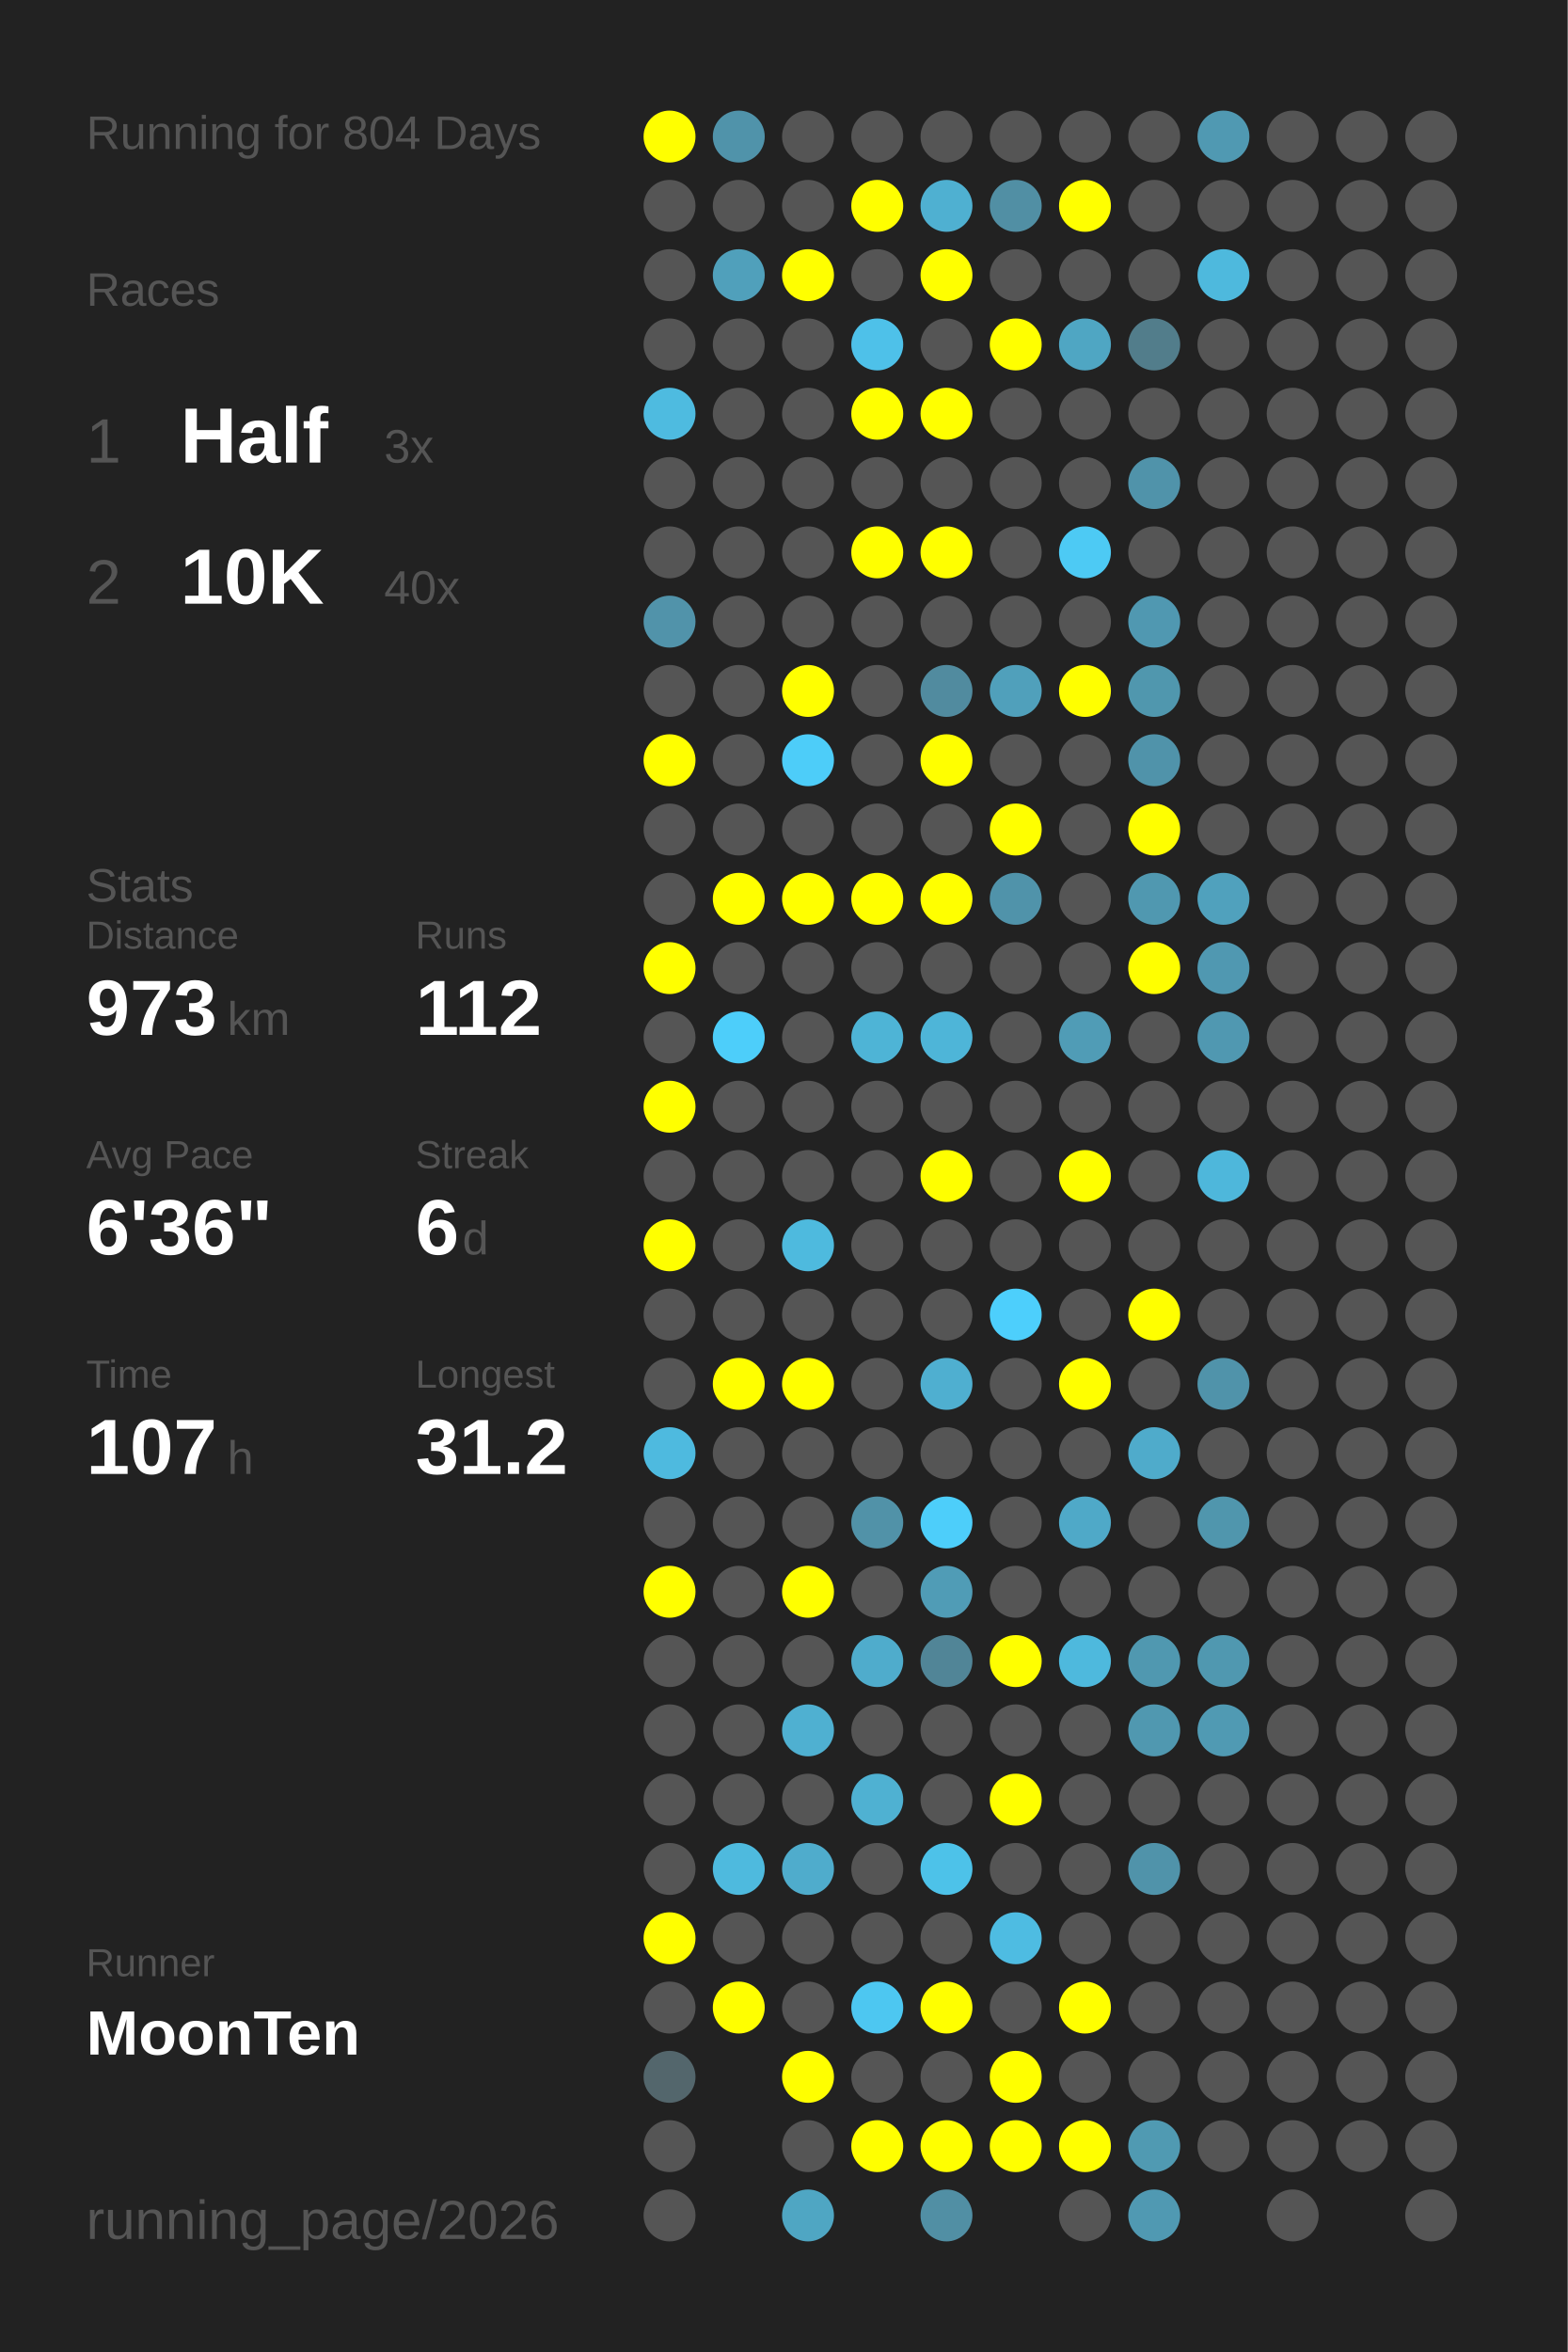
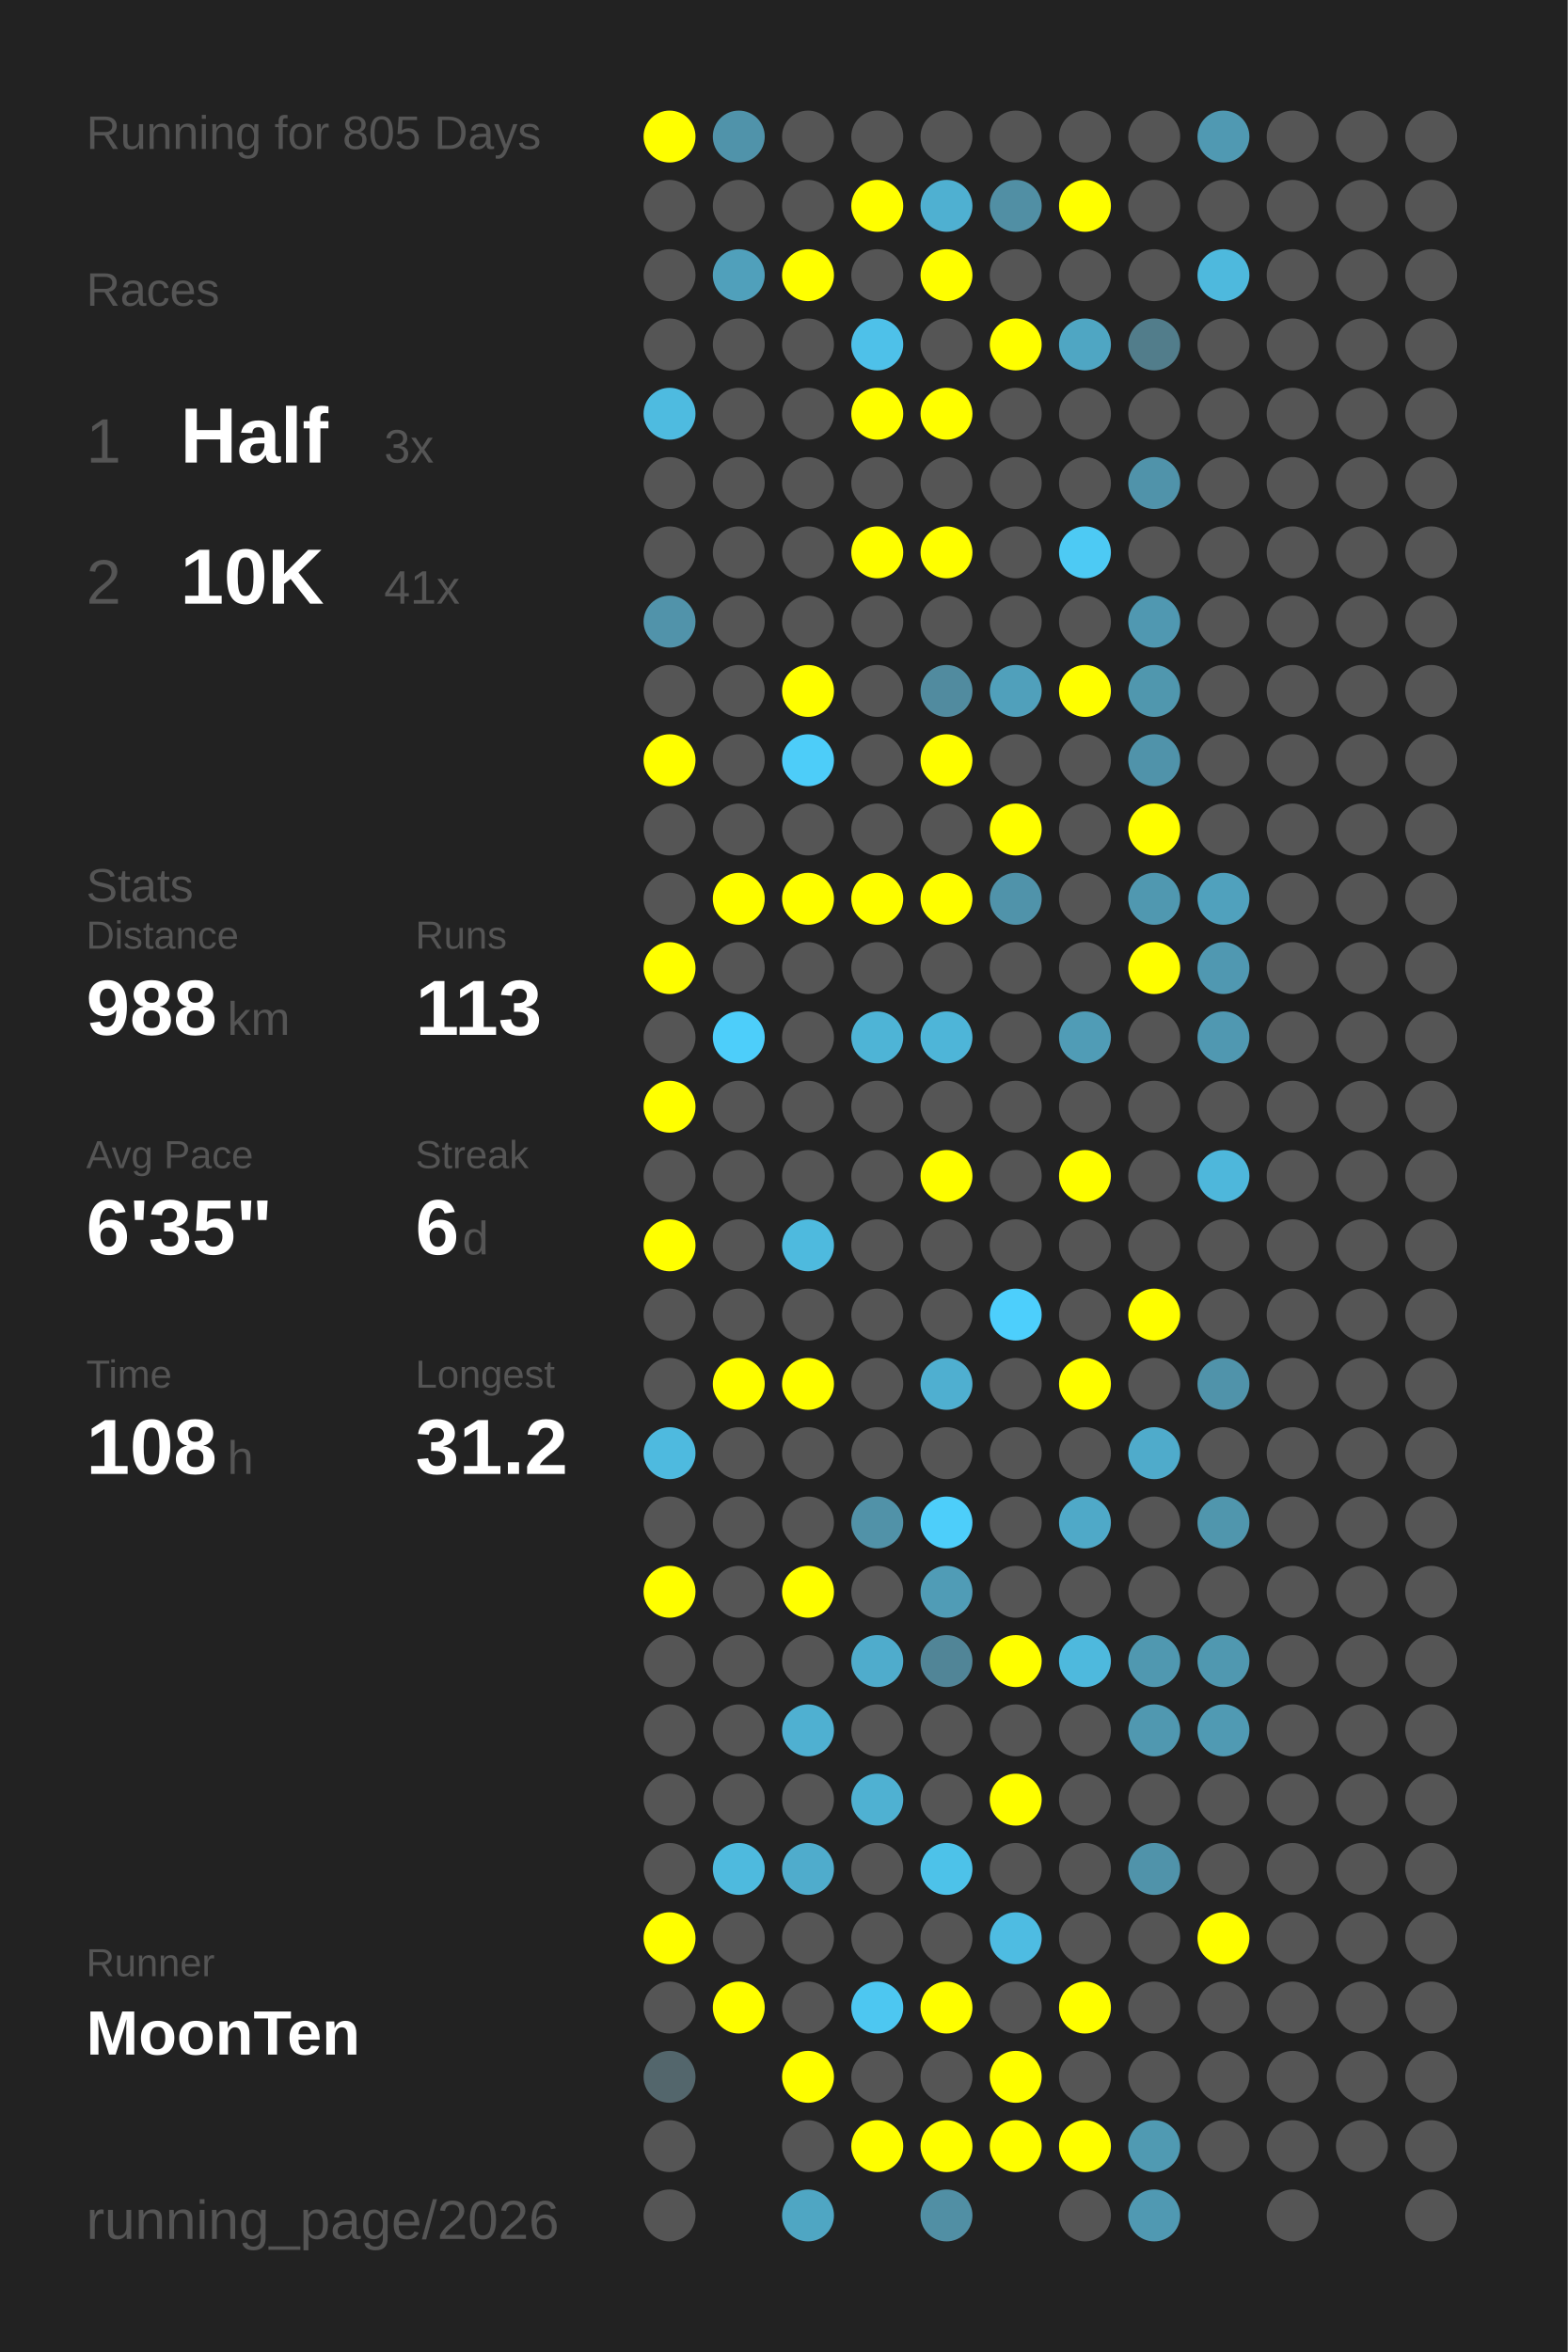
<svg xmlns="http://www.w3.org/2000/svg" baseProfile="full" height="300mm" version="1.1" viewBox="0,0,200,300" width="200mm">
  <defs />
  <rect fill="#222222" height="300" width="200" x="0" y="0" />
-   <text fill="#555555" style="font-size:6px; font-family:Arial;" x="11" y="19">Running for 804 Days</text>
+   <text fill="#555555" style="font-size:6px; font-family:Arial;" x="11" y="19">Running for 805 Days</text>
  <text fill="#555555" style="font-size:6px; font-family:Arial;" x="11" y="39">Races</text>
  <text fill="#555555" style="font-size:8px; font-family:Arial;" x="11" y="59">1</text>
  <text fill="#FFFFFF" style="font-size:10px; font-family:Arial; font-weight:bold;" x="23" y="59">Half</text>
  <text fill="#555555" style="font-size:6px; font-family:Arial;" x="49" y="59">3x</text>
  <text fill="#555555" style="font-size:8px; font-family:Arial;" x="11" y="77">2</text>
  <text fill="#FFFFFF" style="font-size:10px; font-family:Arial; font-weight:bold;" x="23" y="77">10K</text>
-   <text fill="#555555" style="font-size:6px; font-family:Arial;" x="49" y="77">40x</text>
+   <text fill="#555555" style="font-size:6px; font-family:Arial;" x="49" y="77">41x</text>
  <text fill="#555555" style="font-size:6px; font-family:Arial;" x="11" y="115">Stats</text>
  <text fill="#555555" style="font-size:5px; font-family:Arial;" x="11" y="121">Distance</text>
-   <text fill="#FFFFFF" style="font-size:10px; font-family:Arial; font-weight:bold;" x="11" y="132">973</text>
+   <text fill="#FFFFFF" style="font-size:10px; font-family:Arial; font-weight:bold;" x="11" y="132">988</text>
  <text fill="#555555" style="font-size:6px; font-family:Arial;" x="29" y="132">km</text>
  <text fill="#555555" style="font-size:5px; font-family:Arial;" x="53" y="121">Runs</text>
-   <text fill="#FFFFFF" style="font-size:10px; font-family:Arial; font-weight:bold;" x="53" y="132">112</text>
+   <text fill="#FFFFFF" style="font-size:10px; font-family:Arial; font-weight:bold;" x="53" y="132">113</text>
  <text fill="#555555" style="font-size:5px; font-family:Arial;" x="11" y="149">Avg Pace</text>
-   <text fill="#FFFFFF" style="font-size:10px; font-family:Arial; font-weight:bold;" x="11" y="160">6'36"</text>
+   <text fill="#FFFFFF" style="font-size:10px; font-family:Arial; font-weight:bold;" x="11" y="160">6'35"</text>
  <text fill="#555555" style="font-size:5px; font-family:Arial;" x="53" y="149">Streak</text>
  <text fill="#FFFFFF" style="font-size:10px; font-family:Arial; font-weight:bold;" x="53" y="160">6</text>
  <text fill="#555555" style="font-size:6px; font-family:Arial;" x="59" y="160">d</text>
  <text fill="#555555" style="font-size:5px; font-family:Arial;" x="11" y="177">Time</text>
-   <text fill="#FFFFFF" style="font-size:10px; font-family:Arial; font-weight:bold;" x="11" y="188">107</text>
+   <text fill="#FFFFFF" style="font-size:10px; font-family:Arial; font-weight:bold;" x="11" y="188">108</text>
  <text fill="#555555" style="font-size:6px; font-family:Arial;" x="29" y="188">h</text>
  <text fill="#555555" style="font-size:5px; font-family:Arial;" x="53" y="177">Longest</text>
  <text fill="#FFFFFF" style="font-size:10px; font-family:Arial; font-weight:bold;" x="53" y="188">31.2</text>
  <text fill="#555555" style="font-size:5px; font-family:Arial;" x="11" y="252.065">Runner</text>
  <text fill="#FFFFFF" style="font-size:8px; font-family:Arial; font-weight:bold;" x="11" y="262.065">MoonTen</text>
  <text fill="#555555" style="font-size:7px; font-family:Arial;" x="11" y="285.581">running_page/2026</text>
  <circle cx="85.417" cy="17.419" fill="#FFFF00" r="3.312" />
  <circle cx="85.417" cy="26.258" fill="#555555" r="3.312" />
  <circle cx="85.417" cy="35.097" fill="#555555" r="3.312" />
  <circle cx="85.417" cy="43.935" fill="#555555" r="3.312" />
  <circle cx="85.417" cy="52.774" fill="#4ebbe0" r="3.312" />
  <circle cx="85.417" cy="61.613" fill="#555555" r="3.312" />
  <circle cx="85.417" cy="70.452" fill="#555555" r="3.312" />
  <circle cx="85.417" cy="79.29" fill="#5193aa" r="3.312" />
  <circle cx="85.417" cy="88.129" fill="#555555" r="3.312" />
  <circle cx="85.417" cy="96.968" fill="#FFFF00" r="3.312" />
  <circle cx="85.417" cy="105.806" fill="#555555" r="3.312" />
  <circle cx="85.417" cy="114.645" fill="#555555" r="3.312" />
  <circle cx="85.417" cy="123.484" fill="#FFFF00" r="3.312" />
  <circle cx="85.417" cy="132.323" fill="#555555" r="3.312" />
  <circle cx="85.417" cy="141.161" fill="#FFFF00" r="3.312" />
  <circle cx="85.417" cy="150" fill="#555555" r="3.312" />
  <circle cx="85.417" cy="158.839" fill="#FFFF00" r="3.312" />
  <circle cx="85.417" cy="167.677" fill="#555555" r="3.312" />
  <circle cx="85.417" cy="176.516" fill="#555555" r="3.312" />
  <circle cx="85.417" cy="185.355" fill="#4ebadf" r="3.312" />
  <circle cx="85.417" cy="194.194" fill="#555555" r="3.312" />
  <circle cx="85.417" cy="203.032" fill="#FFFF00" r="3.312" />
  <circle cx="85.417" cy="211.871" fill="#555555" r="3.312" />
  <circle cx="85.417" cy="220.71" fill="#555555" r="3.312" />
  <circle cx="85.417" cy="229.548" fill="#555555" r="3.312" />
  <circle cx="85.417" cy="238.387" fill="#555555" r="3.312" />
  <circle cx="85.417" cy="247.226" fill="#FFFF00" r="3.312" />
  <circle cx="85.417" cy="256.065" fill="#555555" r="3.312" />
  <circle cx="85.417" cy="264.903" fill="#53666c" r="3.312" />
  <circle cx="85.417" cy="273.742" fill="#555555" r="3.312" />
  <circle cx="85.417" cy="282.581" fill="#555555" r="3.312" />
  <circle cx="94.25" cy="17.419" fill="#5093aa" r="3.312" />
  <circle cx="94.25" cy="26.258" fill="#555555" r="3.312" />
  <circle cx="94.25" cy="35.097" fill="#50a0bb" r="3.312" />
  <circle cx="94.25" cy="43.935" fill="#555555" r="3.312" />
  <circle cx="94.25" cy="52.774" fill="#555555" r="3.312" />
  <circle cx="94.25" cy="61.613" fill="#555555" r="3.312" />
  <circle cx="94.25" cy="70.452" fill="#555555" r="3.312" />
  <circle cx="94.25" cy="79.29" fill="#555555" r="3.312" />
  <circle cx="94.25" cy="88.129" fill="#555555" r="3.312" />
  <circle cx="94.25" cy="96.968" fill="#555555" r="3.312" />
  <circle cx="94.25" cy="105.806" fill="#555555" r="3.312" />
  <circle cx="94.25" cy="114.645" fill="#FFFF00" r="3.312" />
  <circle cx="94.25" cy="123.484" fill="#555555" r="3.312" />
  <circle cx="94.25" cy="132.323" fill="#4dcefa" r="3.312" />
  <circle cx="94.25" cy="141.161" fill="#555555" r="3.312" />
  <circle cx="94.25" cy="150" fill="#555555" r="3.312" />
  <circle cx="94.25" cy="158.839" fill="#555555" r="3.312" />
  <circle cx="94.25" cy="167.677" fill="#555555" r="3.312" />
  <circle cx="94.25" cy="176.516" fill="#FFFF00" r="3.312" />
  <circle cx="94.25" cy="185.355" fill="#555555" r="3.312" />
  <circle cx="94.25" cy="194.194" fill="#555555" r="3.312" />
  <circle cx="94.25" cy="203.032" fill="#555555" r="3.312" />
  <circle cx="94.25" cy="211.871" fill="#555555" r="3.312" />
  <circle cx="94.25" cy="220.71" fill="#555555" r="3.312" />
  <circle cx="94.25" cy="229.548" fill="#555555" r="3.312" />
  <circle cx="94.25" cy="238.387" fill="#4ebade" r="3.312" />
  <circle cx="94.25" cy="247.226" fill="#555555" r="3.312" />
  <circle cx="94.25" cy="256.065" fill="#FFFF00" r="3.312" />
  <circle cx="103.083" cy="17.419" fill="#555555" r="3.312" />
  <circle cx="103.083" cy="26.258" fill="#555555" r="3.312" />
  <circle cx="103.083" cy="35.097" fill="#FFFF00" r="3.312" />
  <circle cx="103.083" cy="43.935" fill="#555555" r="3.312" />
  <circle cx="103.083" cy="52.774" fill="#555555" r="3.312" />
  <circle cx="103.083" cy="61.613" fill="#555555" r="3.312" />
  <circle cx="103.083" cy="70.452" fill="#555555" r="3.312" />
  <circle cx="103.083" cy="79.29" fill="#555555" r="3.312" />
  <circle cx="103.083" cy="88.129" fill="#FFFF00" r="3.312" />
  <circle cx="103.083" cy="96.968" fill="#4dcdf9" r="3.312" />
  <circle cx="103.083" cy="105.806" fill="#555555" r="3.312" />
  <circle cx="103.083" cy="114.645" fill="#FFFF00" r="3.312" />
  <circle cx="103.083" cy="123.484" fill="#555555" r="3.312" />
  <circle cx="103.083" cy="132.323" fill="#555555" r="3.312" />
  <circle cx="103.083" cy="141.161" fill="#555555" r="3.312" />
  <circle cx="103.083" cy="150" fill="#555555" r="3.312" />
  <circle cx="103.083" cy="158.839" fill="#4ebade" r="3.312" />
  <circle cx="103.083" cy="167.677" fill="#555555" r="3.312" />
  <circle cx="103.083" cy="176.516" fill="#FFFF00" r="3.312" />
  <circle cx="103.083" cy="185.355" fill="#555555" r="3.312" />
  <circle cx="103.083" cy="194.194" fill="#555555" r="3.312" />
  <circle cx="103.083" cy="203.032" fill="#FFFF00" r="3.312" />
  <circle cx="103.083" cy="211.871" fill="#555555" r="3.312" />
  <circle cx="103.083" cy="220.71" fill="#4fb0d1" r="3.312" />
  <circle cx="103.083" cy="229.548" fill="#555555" r="3.312" />
  <circle cx="103.083" cy="238.387" fill="#4faccc" r="3.312" />
  <circle cx="103.083" cy="247.226" fill="#555555" r="3.312" />
  <circle cx="103.083" cy="256.065" fill="#555555" r="3.312" />
  <circle cx="103.083" cy="264.903" fill="#FFFF00" r="3.312" />
  <circle cx="103.083" cy="273.742" fill="#555555" r="3.312" />
  <circle cx="103.083" cy="282.581" fill="#4fa6c3" r="3.312" />
  <circle cx="111.917" cy="17.419" fill="#555555" r="3.312" />
  <circle cx="111.917" cy="26.258" fill="#FFFF00" r="3.312" />
  <circle cx="111.917" cy="35.097" fill="#555555" r="3.312" />
  <circle cx="111.917" cy="43.935" fill="#4ec1e9" r="3.312" />
  <circle cx="111.917" cy="52.774" fill="#FFFF00" r="3.312" />
  <circle cx="111.917" cy="61.613" fill="#555555" r="3.312" />
  <circle cx="111.917" cy="70.452" fill="#FFFF00" r="3.312" />
  <circle cx="111.917" cy="79.29" fill="#555555" r="3.312" />
  <circle cx="111.917" cy="88.129" fill="#555555" r="3.312" />
  <circle cx="111.917" cy="96.968" fill="#555555" r="3.312" />
  <circle cx="111.917" cy="105.806" fill="#555555" r="3.312" />
  <circle cx="111.917" cy="114.645" fill="#FFFF00" r="3.312" />
  <circle cx="111.917" cy="123.484" fill="#555555" r="3.312" />
  <circle cx="111.917" cy="132.323" fill="#4eb4d6" r="3.312" />
  <circle cx="111.917" cy="141.161" fill="#555555" r="3.312" />
  <circle cx="111.917" cy="150" fill="#555555" r="3.312" />
  <circle cx="111.917" cy="158.839" fill="#555555" r="3.312" />
  <circle cx="111.917" cy="167.677" fill="#555555" r="3.312" />
  <circle cx="111.917" cy="176.516" fill="#555555" r="3.312" />
  <circle cx="111.917" cy="185.355" fill="#555555" r="3.312" />
  <circle cx="111.917" cy="194.194" fill="#5192a8" r="3.312" />
  <circle cx="111.917" cy="203.032" fill="#555555" r="3.312" />
  <circle cx="111.917" cy="211.871" fill="#4faccc" r="3.312" />
  <circle cx="111.917" cy="220.71" fill="#555555" r="3.312" />
  <circle cx="111.917" cy="229.548" fill="#4fb1d2" r="3.312" />
  <circle cx="111.917" cy="238.387" fill="#555555" r="3.312" />
  <circle cx="111.917" cy="247.226" fill="#555555" r="3.312" />
  <circle cx="111.917" cy="256.065" fill="#4dc7f1" r="3.312" />
  <circle cx="111.917" cy="264.903" fill="#555555" r="3.312" />
  <circle cx="111.917" cy="273.742" fill="#FFFF00" r="3.312" />
  <circle cx="120.75" cy="17.419" fill="#555555" r="3.312" />
  <circle cx="120.75" cy="26.258" fill="#4fb0d1" r="3.312" />
  <circle cx="120.75" cy="35.097" fill="#FFFF00" r="3.312" />
  <circle cx="120.75" cy="43.935" fill="#555555" r="3.312" />
  <circle cx="120.75" cy="52.774" fill="#FFFF00" r="3.312" />
  <circle cx="120.75" cy="61.613" fill="#555555" r="3.312" />
  <circle cx="120.75" cy="70.452" fill="#FFFF00" r="3.312" />
  <circle cx="120.75" cy="79.29" fill="#555555" r="3.312" />
  <circle cx="120.75" cy="88.129" fill="#518b9f" r="3.312" />
  <circle cx="120.75" cy="96.968" fill="#FFFF00" r="3.312" />
  <circle cx="120.75" cy="105.806" fill="#555555" r="3.312" />
  <circle cx="120.75" cy="114.645" fill="#FFFF00" r="3.312" />
  <circle cx="120.75" cy="123.484" fill="#555555" r="3.312" />
  <circle cx="120.75" cy="132.323" fill="#4eb5d8" r="3.312" />
  <circle cx="120.75" cy="141.161" fill="#555555" r="3.312" />
  <circle cx="120.75" cy="150" fill="#FFFF00" r="3.312" />
  <circle cx="120.75" cy="158.839" fill="#555555" r="3.312" />
  <circle cx="120.75" cy="167.677" fill="#555555" r="3.312" />
  <circle cx="120.75" cy="176.516" fill="#4fafd0" r="3.312" />
  <circle cx="120.75" cy="185.355" fill="#555555" r="3.312" />
  <circle cx="120.75" cy="194.194" fill="#4dcefa" r="3.312" />
  <circle cx="120.75" cy="203.032" fill="#509cb6" r="3.312" />
  <circle cx="120.75" cy="211.871" fill="#518597" r="3.312" />
  <circle cx="120.75" cy="220.71" fill="#555555" r="3.312" />
  <circle cx="120.75" cy="229.548" fill="#555555" r="3.312" />
  <circle cx="120.75" cy="238.387" fill="#4dc2e9" r="3.312" />
  <circle cx="120.75" cy="247.226" fill="#555555" r="3.312" />
  <circle cx="120.75" cy="256.065" fill="#FFFF00" r="3.312" />
  <circle cx="120.75" cy="264.903" fill="#555555" r="3.312" />
  <circle cx="120.75" cy="273.742" fill="#FFFF00" r="3.312" />
  <circle cx="120.75" cy="282.581" fill="#518fa4" r="3.312" />
  <circle cx="129.583" cy="17.419" fill="#555555" r="3.312" />
  <circle cx="129.583" cy="26.258" fill="#518fa4" r="3.312" />
  <circle cx="129.583" cy="35.097" fill="#555555" r="3.312" />
  <circle cx="129.583" cy="43.935" fill="#FFFF00" r="3.312" />
  <circle cx="129.583" cy="52.774" fill="#555555" r="3.312" />
  <circle cx="129.583" cy="61.613" fill="#555555" r="3.312" />
  <circle cx="129.583" cy="70.452" fill="#555555" r="3.312" />
  <circle cx="129.583" cy="79.29" fill="#555555" r="3.312" />
  <circle cx="129.583" cy="88.129" fill="#50a0bb" r="3.312" />
  <circle cx="129.583" cy="96.968" fill="#555555" r="3.312" />
  <circle cx="129.583" cy="105.806" fill="#FFFF00" r="3.312" />
  <circle cx="129.583" cy="114.645" fill="#5093aa" r="3.312" />
  <circle cx="129.583" cy="123.484" fill="#555555" r="3.312" />
  <circle cx="129.583" cy="132.323" fill="#555555" r="3.312" />
  <circle cx="129.583" cy="141.161" fill="#555555" r="3.312" />
  <circle cx="129.583" cy="150" fill="#555555" r="3.312" />
  <circle cx="129.583" cy="158.839" fill="#555555" r="3.312" />
  <circle cx="129.583" cy="167.677" fill="#4dcffc" r="3.312" />
  <circle cx="129.583" cy="176.516" fill="#555555" r="3.312" />
  <circle cx="129.583" cy="185.355" fill="#555555" r="3.312" />
  <circle cx="129.583" cy="194.194" fill="#555555" r="3.312" />
  <circle cx="129.583" cy="203.032" fill="#555555" r="3.312" />
  <circle cx="129.583" cy="211.871" fill="#FFFF00" r="3.312" />
  <circle cx="129.583" cy="220.71" fill="#555555" r="3.312" />
  <circle cx="129.583" cy="229.548" fill="#FFFF00" r="3.312" />
  <circle cx="129.583" cy="238.387" fill="#555555" r="3.312" />
  <circle cx="129.583" cy="247.226" fill="#4ebce2" r="3.312" />
  <circle cx="129.583" cy="256.065" fill="#555555" r="3.312" />
  <circle cx="129.583" cy="264.903" fill="#FFFF00" r="3.312" />
  <circle cx="129.583" cy="273.742" fill="#FFFF00" r="3.312" />
  <circle cx="138.417" cy="17.419" fill="#555555" r="3.312" />
  <circle cx="138.417" cy="26.258" fill="#FFFF00" r="3.312" />
  <circle cx="138.417" cy="35.097" fill="#555555" r="3.312" />
  <circle cx="138.417" cy="43.935" fill="#4fa6c3" r="3.312" />
  <circle cx="138.417" cy="52.774" fill="#555555" r="3.312" />
  <circle cx="138.417" cy="61.613" fill="#555555" r="3.312" />
  <circle cx="138.417" cy="70.452" fill="#4dcaf4" r="3.312" />
  <circle cx="138.417" cy="79.29" fill="#555555" r="3.312" />
  <circle cx="138.417" cy="88.129" fill="#FFFF00" r="3.312" />
  <circle cx="138.417" cy="96.968" fill="#555555" r="3.312" />
  <circle cx="138.417" cy="105.806" fill="#555555" r="3.312" />
  <circle cx="138.417" cy="114.645" fill="#555555" r="3.312" />
  <circle cx="138.417" cy="123.484" fill="#555555" r="3.312" />
  <circle cx="138.417" cy="132.323" fill="#509cb6" r="3.312" />
  <circle cx="138.417" cy="141.161" fill="#555555" r="3.312" />
  <circle cx="138.417" cy="150" fill="#FFFF00" r="3.312" />
  <circle cx="138.417" cy="158.839" fill="#555555" r="3.312" />
  <circle cx="138.417" cy="167.677" fill="#555555" r="3.312" />
  <circle cx="138.417" cy="176.516" fill="#FFFF00" r="3.312" />
  <circle cx="138.417" cy="185.355" fill="#555555" r="3.312" />
  <circle cx="138.417" cy="194.194" fill="#4fa9c8" r="3.312" />
  <circle cx="138.417" cy="203.032" fill="#555555" r="3.312" />
  <circle cx="138.417" cy="211.871" fill="#4eb9dd" r="3.312" />
  <circle cx="138.417" cy="220.71" fill="#555555" r="3.312" />
  <circle cx="138.417" cy="229.548" fill="#555555" r="3.312" />
  <circle cx="138.417" cy="238.387" fill="#555555" r="3.312" />
  <circle cx="138.417" cy="247.226" fill="#555555" r="3.312" />
  <circle cx="138.417" cy="256.065" fill="#FFFF00" r="3.312" />
  <circle cx="138.417" cy="264.903" fill="#555555" r="3.312" />
  <circle cx="138.417" cy="273.742" fill="#FFFF00" r="3.312" />
  <circle cx="138.417" cy="282.581" fill="#555555" r="3.312" />
  <circle cx="147.25" cy="17.419" fill="#555555" r="3.312" />
  <circle cx="147.25" cy="26.258" fill="#555555" r="3.312" />
  <circle cx="147.25" cy="35.097" fill="#555555" r="3.312" />
  <circle cx="147.25" cy="43.935" fill="#527d8b" r="3.312" />
  <circle cx="147.25" cy="52.774" fill="#555555" r="3.312" />
  <circle cx="147.25" cy="61.613" fill="#5093aa" r="3.312" />
  <circle cx="147.25" cy="70.452" fill="#555555" r="3.312" />
  <circle cx="147.25" cy="79.29" fill="#5098b1" r="3.312" />
  <circle cx="147.25" cy="88.129" fill="#5097ae" r="3.312" />
  <circle cx="147.25" cy="96.968" fill="#5093aa" r="3.312" />
  <circle cx="147.25" cy="105.806" fill="#FFFF00" r="3.312" />
  <circle cx="147.25" cy="114.645" fill="#5098b0" r="3.312" />
  <circle cx="147.25" cy="123.484" fill="#FFFF00" r="3.312" />
  <circle cx="147.25" cy="132.323" fill="#555555" r="3.312" />
  <circle cx="147.25" cy="141.161" fill="#555555" r="3.312" />
  <circle cx="147.25" cy="150" fill="#555555" r="3.312" />
  <circle cx="147.25" cy="158.839" fill="#555555" r="3.312" />
  <circle cx="147.25" cy="167.677" fill="#FFFF00" r="3.312" />
  <circle cx="147.25" cy="176.516" fill="#555555" r="3.312" />
  <circle cx="147.25" cy="185.355" fill="#4fabcb" r="3.312" />
  <circle cx="147.25" cy="194.194" fill="#555555" r="3.312" />
  <circle cx="147.25" cy="203.032" fill="#555555" r="3.312" />
  <circle cx="147.25" cy="211.871" fill="#5098b0" r="3.312" />
  <circle cx="147.25" cy="220.71" fill="#5098b0" r="3.312" />
  <circle cx="147.25" cy="229.548" fill="#555555" r="3.312" />
  <circle cx="147.25" cy="238.387" fill="#5093aa" r="3.312" />
  <circle cx="147.25" cy="247.226" fill="#555555" r="3.312" />
  <circle cx="147.25" cy="256.065" fill="#555555" r="3.312" />
  <circle cx="147.25" cy="264.903" fill="#555555" r="3.312" />
  <circle cx="147.25" cy="273.742" fill="#509ab2" r="3.312" />
  <circle cx="147.25" cy="282.581" fill="#5099b2" r="3.312" />
  <circle cx="156.083" cy="17.419" fill="#5099b2" r="3.312" />
  <circle cx="156.083" cy="26.258" fill="#555555" r="3.312" />
  <circle cx="156.083" cy="35.097" fill="#4eb9dd" r="3.312" />
  <circle cx="156.083" cy="43.935" fill="#555555" r="3.312" />
  <circle cx="156.083" cy="52.774" fill="#555555" r="3.312" />
  <circle cx="156.083" cy="61.613" fill="#555555" r="3.312" />
  <circle cx="156.083" cy="70.452" fill="#555555" r="3.312" />
  <circle cx="156.083" cy="79.29" fill="#555555" r="3.312" />
  <circle cx="156.083" cy="88.129" fill="#555555" r="3.312" />
  <circle cx="156.083" cy="96.968" fill="#555555" r="3.312" />
  <circle cx="156.083" cy="105.806" fill="#555555" r="3.312" />
  <circle cx="156.083" cy="114.645" fill="#50a1bd" r="3.312" />
  <circle cx="156.083" cy="123.484" fill="#5098b1" r="3.312" />
  <circle cx="156.083" cy="132.323" fill="#5098b1" r="3.312" />
  <circle cx="156.083" cy="141.161" fill="#555555" r="3.312" />
  <circle cx="156.083" cy="150" fill="#4eb7db" r="3.312" />
  <circle cx="156.083" cy="158.839" fill="#555555" r="3.312" />
  <circle cx="156.083" cy="167.677" fill="#555555" r="3.312" />
  <circle cx="156.083" cy="176.516" fill="#5093aa" r="3.312" />
  <circle cx="156.083" cy="185.355" fill="#555555" r="3.312" />
  <circle cx="156.083" cy="194.194" fill="#5096ad" r="3.312" />
  <circle cx="156.083" cy="203.032" fill="#555555" r="3.312" />
  <circle cx="156.083" cy="211.871" fill="#5098b0" r="3.312" />
  <circle cx="156.083" cy="220.71" fill="#509ab3" r="3.312" />
  <circle cx="156.083" cy="229.548" fill="#555555" r="3.312" />
  <circle cx="156.083" cy="238.387" fill="#555555" r="3.312" />
-   <circle cx="156.083" cy="247.226" fill="#555555" r="3.312" />
+   <circle cx="156.083" cy="247.226" fill="#FFFF00" r="3.312" />
  <circle cx="156.083" cy="256.065" fill="#555555" r="3.312" />
  <circle cx="156.083" cy="264.903" fill="#555555" r="3.312" />
  <circle cx="156.083" cy="273.742" fill="#555555" r="3.312" />
  <circle cx="164.917" cy="17.419" fill="#555555" r="3.312" />
  <circle cx="164.917" cy="26.258" fill="#555555" r="3.312" />
  <circle cx="164.917" cy="35.097" fill="#555555" r="3.312" />
  <circle cx="164.917" cy="43.935" fill="#555555" r="3.312" />
  <circle cx="164.917" cy="52.774" fill="#555555" r="3.312" />
  <circle cx="164.917" cy="61.613" fill="#555555" r="3.312" />
  <circle cx="164.917" cy="70.452" fill="#555555" r="3.312" />
  <circle cx="164.917" cy="79.29" fill="#555555" r="3.312" />
  <circle cx="164.917" cy="88.129" fill="#555555" r="3.312" />
  <circle cx="164.917" cy="96.968" fill="#555555" r="3.312" />
  <circle cx="164.917" cy="105.806" fill="#555555" r="3.312" />
  <circle cx="164.917" cy="114.645" fill="#555555" r="3.312" />
  <circle cx="164.917" cy="123.484" fill="#555555" r="3.312" />
  <circle cx="164.917" cy="132.323" fill="#555555" r="3.312" />
  <circle cx="164.917" cy="141.161" fill="#555555" r="3.312" />
  <circle cx="164.917" cy="150" fill="#555555" r="3.312" />
  <circle cx="164.917" cy="158.839" fill="#555555" r="3.312" />
  <circle cx="164.917" cy="167.677" fill="#555555" r="3.312" />
  <circle cx="164.917" cy="176.516" fill="#555555" r="3.312" />
  <circle cx="164.917" cy="185.355" fill="#555555" r="3.312" />
  <circle cx="164.917" cy="194.194" fill="#555555" r="3.312" />
  <circle cx="164.917" cy="203.032" fill="#555555" r="3.312" />
  <circle cx="164.917" cy="211.871" fill="#555555" r="3.312" />
  <circle cx="164.917" cy="220.71" fill="#555555" r="3.312" />
  <circle cx="164.917" cy="229.548" fill="#555555" r="3.312" />
  <circle cx="164.917" cy="238.387" fill="#555555" r="3.312" />
  <circle cx="164.917" cy="247.226" fill="#555555" r="3.312" />
  <circle cx="164.917" cy="256.065" fill="#555555" r="3.312" />
  <circle cx="164.917" cy="264.903" fill="#555555" r="3.312" />
  <circle cx="164.917" cy="273.742" fill="#555555" r="3.312" />
  <circle cx="164.917" cy="282.581" fill="#555555" r="3.312" />
  <circle cx="173.75" cy="17.419" fill="#555555" r="3.312" />
  <circle cx="173.75" cy="26.258" fill="#555555" r="3.312" />
  <circle cx="173.75" cy="35.097" fill="#555555" r="3.312" />
  <circle cx="173.75" cy="43.935" fill="#555555" r="3.312" />
  <circle cx="173.75" cy="52.774" fill="#555555" r="3.312" />
  <circle cx="173.75" cy="61.613" fill="#555555" r="3.312" />
  <circle cx="173.75" cy="70.452" fill="#555555" r="3.312" />
  <circle cx="173.75" cy="79.29" fill="#555555" r="3.312" />
  <circle cx="173.75" cy="88.129" fill="#555555" r="3.312" />
  <circle cx="173.75" cy="96.968" fill="#555555" r="3.312" />
  <circle cx="173.75" cy="105.806" fill="#555555" r="3.312" />
  <circle cx="173.75" cy="114.645" fill="#555555" r="3.312" />
  <circle cx="173.75" cy="123.484" fill="#555555" r="3.312" />
  <circle cx="173.75" cy="132.323" fill="#555555" r="3.312" />
  <circle cx="173.75" cy="141.161" fill="#555555" r="3.312" />
  <circle cx="173.75" cy="150" fill="#555555" r="3.312" />
  <circle cx="173.75" cy="158.839" fill="#555555" r="3.312" />
  <circle cx="173.75" cy="167.677" fill="#555555" r="3.312" />
  <circle cx="173.75" cy="176.516" fill="#555555" r="3.312" />
  <circle cx="173.75" cy="185.355" fill="#555555" r="3.312" />
  <circle cx="173.75" cy="194.194" fill="#555555" r="3.312" />
  <circle cx="173.75" cy="203.032" fill="#555555" r="3.312" />
  <circle cx="173.75" cy="211.871" fill="#555555" r="3.312" />
  <circle cx="173.75" cy="220.71" fill="#555555" r="3.312" />
  <circle cx="173.75" cy="229.548" fill="#555555" r="3.312" />
  <circle cx="173.75" cy="238.387" fill="#555555" r="3.312" />
  <circle cx="173.75" cy="247.226" fill="#555555" r="3.312" />
  <circle cx="173.75" cy="256.065" fill="#555555" r="3.312" />
  <circle cx="173.75" cy="264.903" fill="#555555" r="3.312" />
  <circle cx="173.75" cy="273.742" fill="#555555" r="3.312" />
  <circle cx="182.583" cy="17.419" fill="#555555" r="3.312" />
  <circle cx="182.583" cy="26.258" fill="#555555" r="3.312" />
  <circle cx="182.583" cy="35.097" fill="#555555" r="3.312" />
  <circle cx="182.583" cy="43.935" fill="#555555" r="3.312" />
  <circle cx="182.583" cy="52.774" fill="#555555" r="3.312" />
  <circle cx="182.583" cy="61.613" fill="#555555" r="3.312" />
  <circle cx="182.583" cy="70.452" fill="#555555" r="3.312" />
  <circle cx="182.583" cy="79.29" fill="#555555" r="3.312" />
  <circle cx="182.583" cy="88.129" fill="#555555" r="3.312" />
  <circle cx="182.583" cy="96.968" fill="#555555" r="3.312" />
  <circle cx="182.583" cy="105.806" fill="#555555" r="3.312" />
  <circle cx="182.583" cy="114.645" fill="#555555" r="3.312" />
  <circle cx="182.583" cy="123.484" fill="#555555" r="3.312" />
  <circle cx="182.583" cy="132.323" fill="#555555" r="3.312" />
  <circle cx="182.583" cy="141.161" fill="#555555" r="3.312" />
  <circle cx="182.583" cy="150" fill="#555555" r="3.312" />
  <circle cx="182.583" cy="158.839" fill="#555555" r="3.312" />
  <circle cx="182.583" cy="167.677" fill="#555555" r="3.312" />
  <circle cx="182.583" cy="176.516" fill="#555555" r="3.312" />
  <circle cx="182.583" cy="185.355" fill="#555555" r="3.312" />
  <circle cx="182.583" cy="194.194" fill="#555555" r="3.312" />
  <circle cx="182.583" cy="203.032" fill="#555555" r="3.312" />
  <circle cx="182.583" cy="211.871" fill="#555555" r="3.312" />
  <circle cx="182.583" cy="220.71" fill="#555555" r="3.312" />
  <circle cx="182.583" cy="229.548" fill="#555555" r="3.312" />
  <circle cx="182.583" cy="238.387" fill="#555555" r="3.312" />
  <circle cx="182.583" cy="247.226" fill="#555555" r="3.312" />
  <circle cx="182.583" cy="256.065" fill="#555555" r="3.312" />
  <circle cx="182.583" cy="264.903" fill="#555555" r="3.312" />
  <circle cx="182.583" cy="273.742" fill="#555555" r="3.312" />
  <circle cx="182.583" cy="282.581" fill="#555555" r="3.312" />
</svg>
